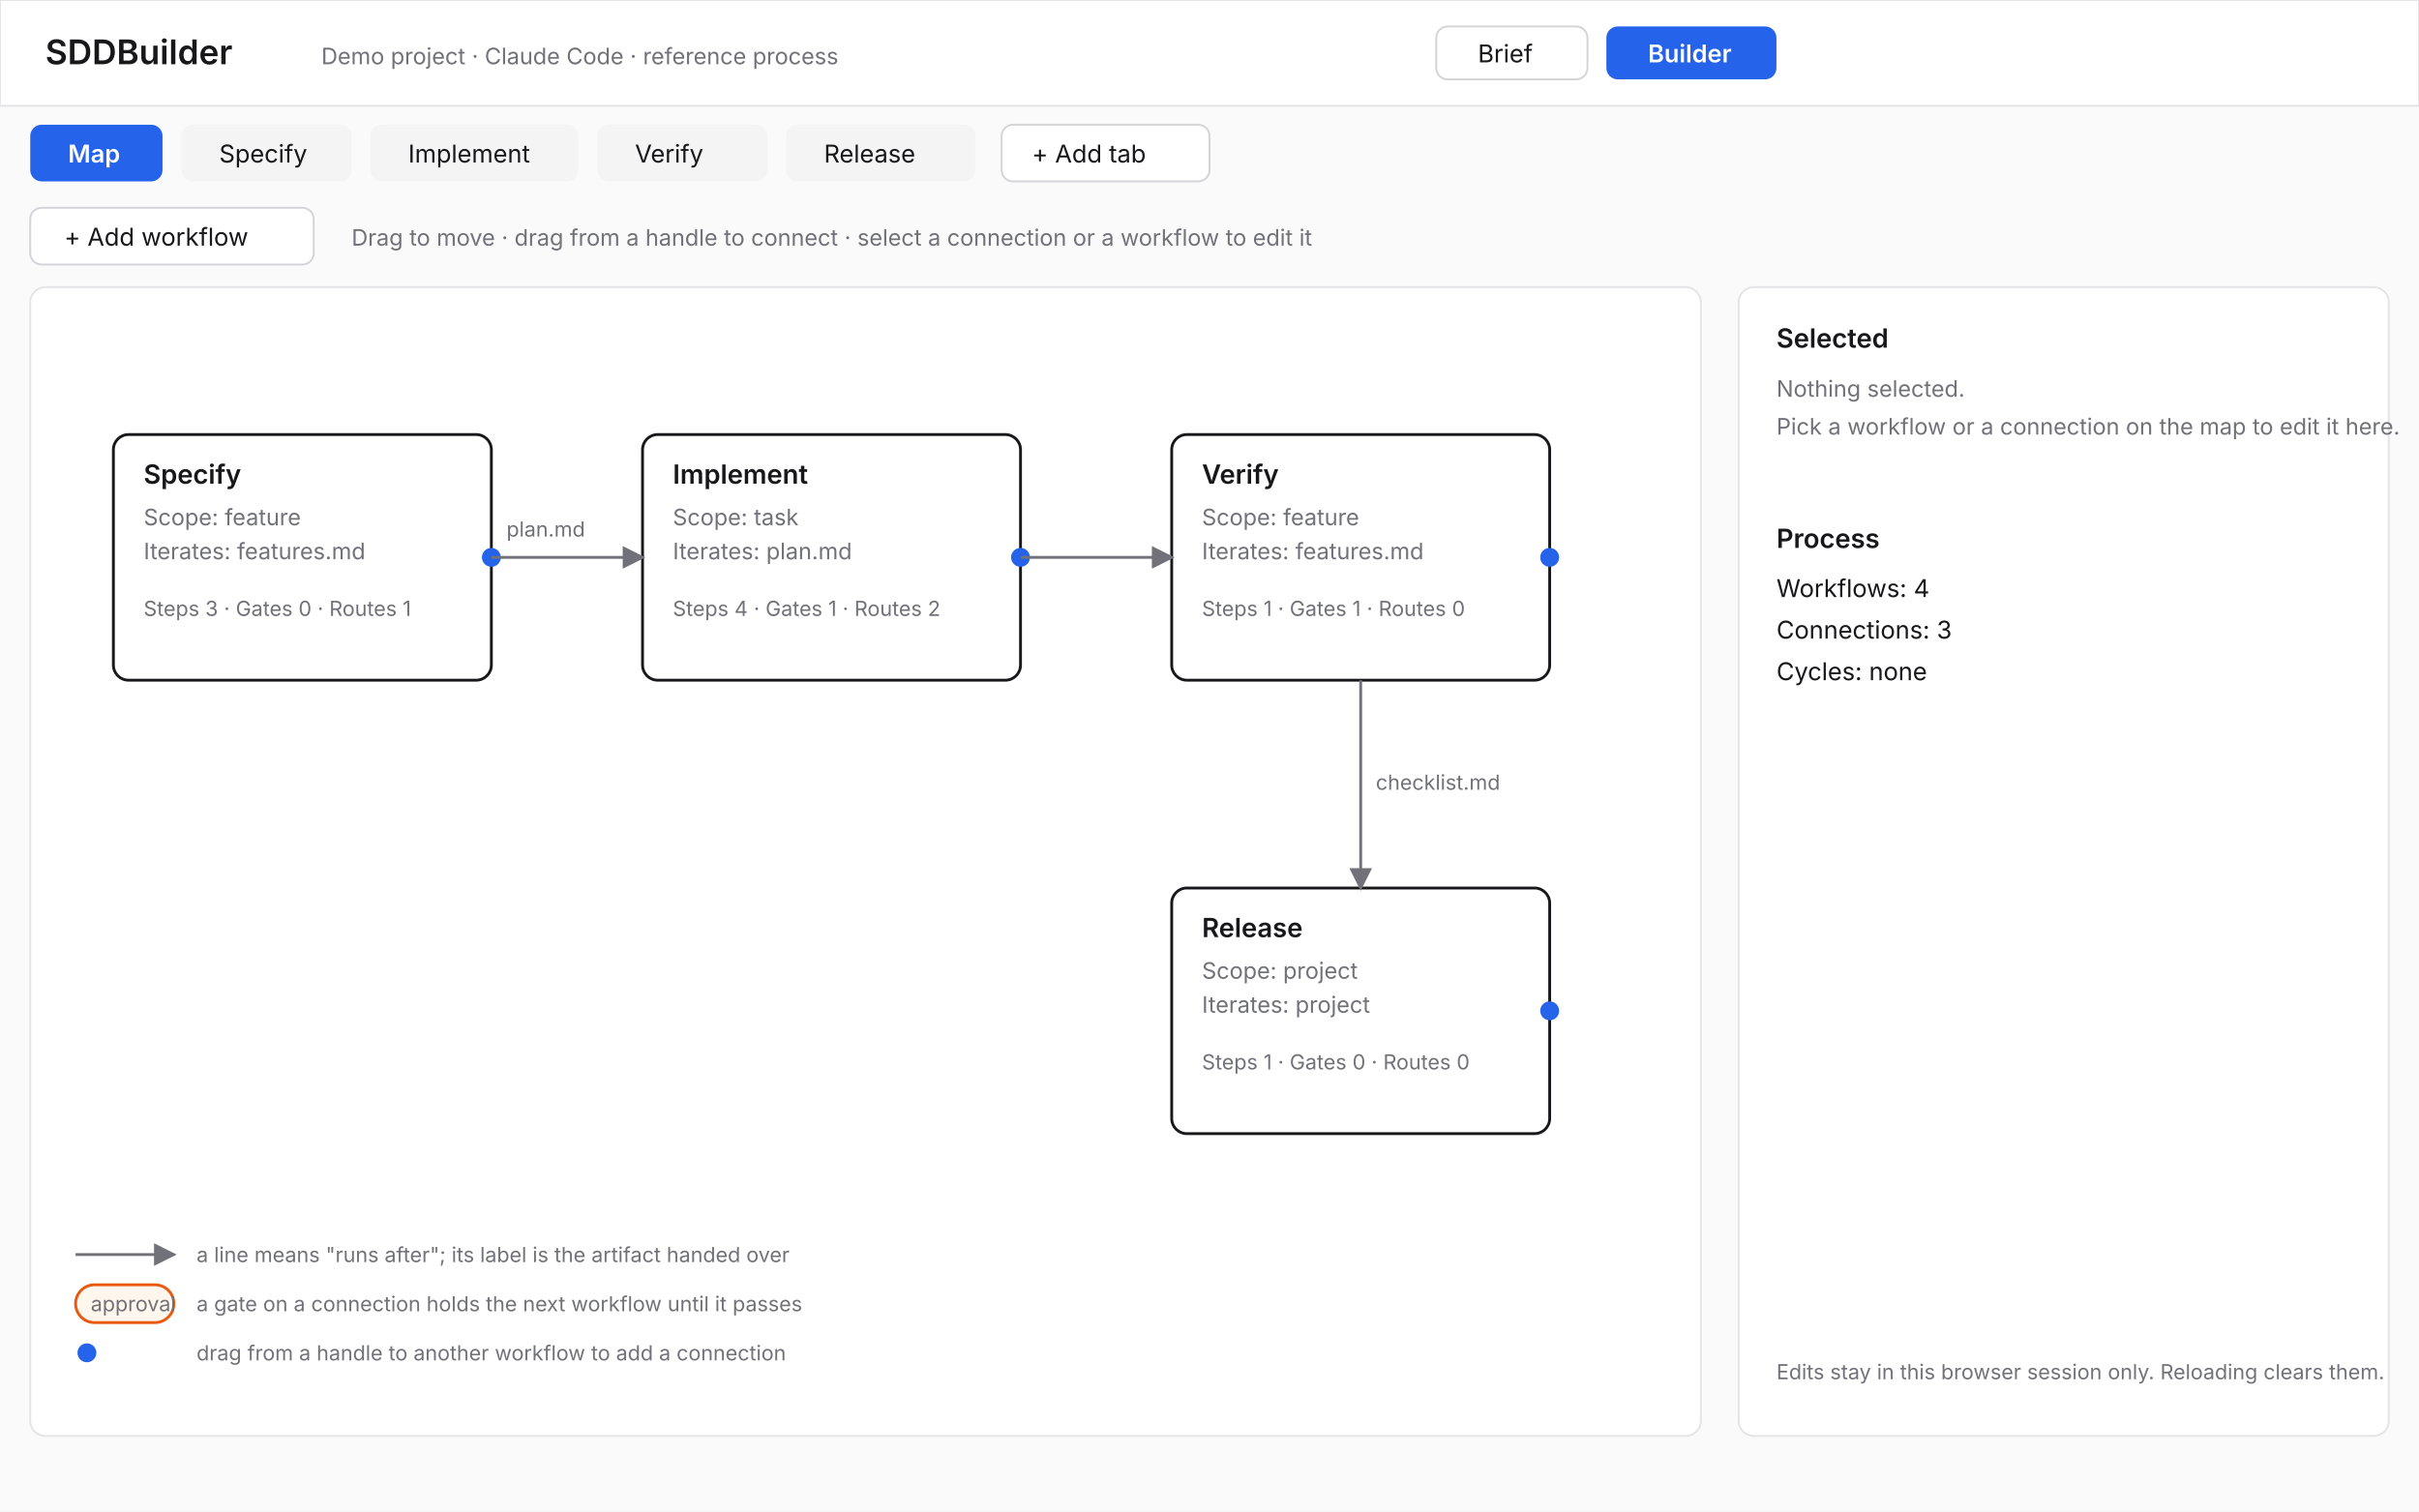
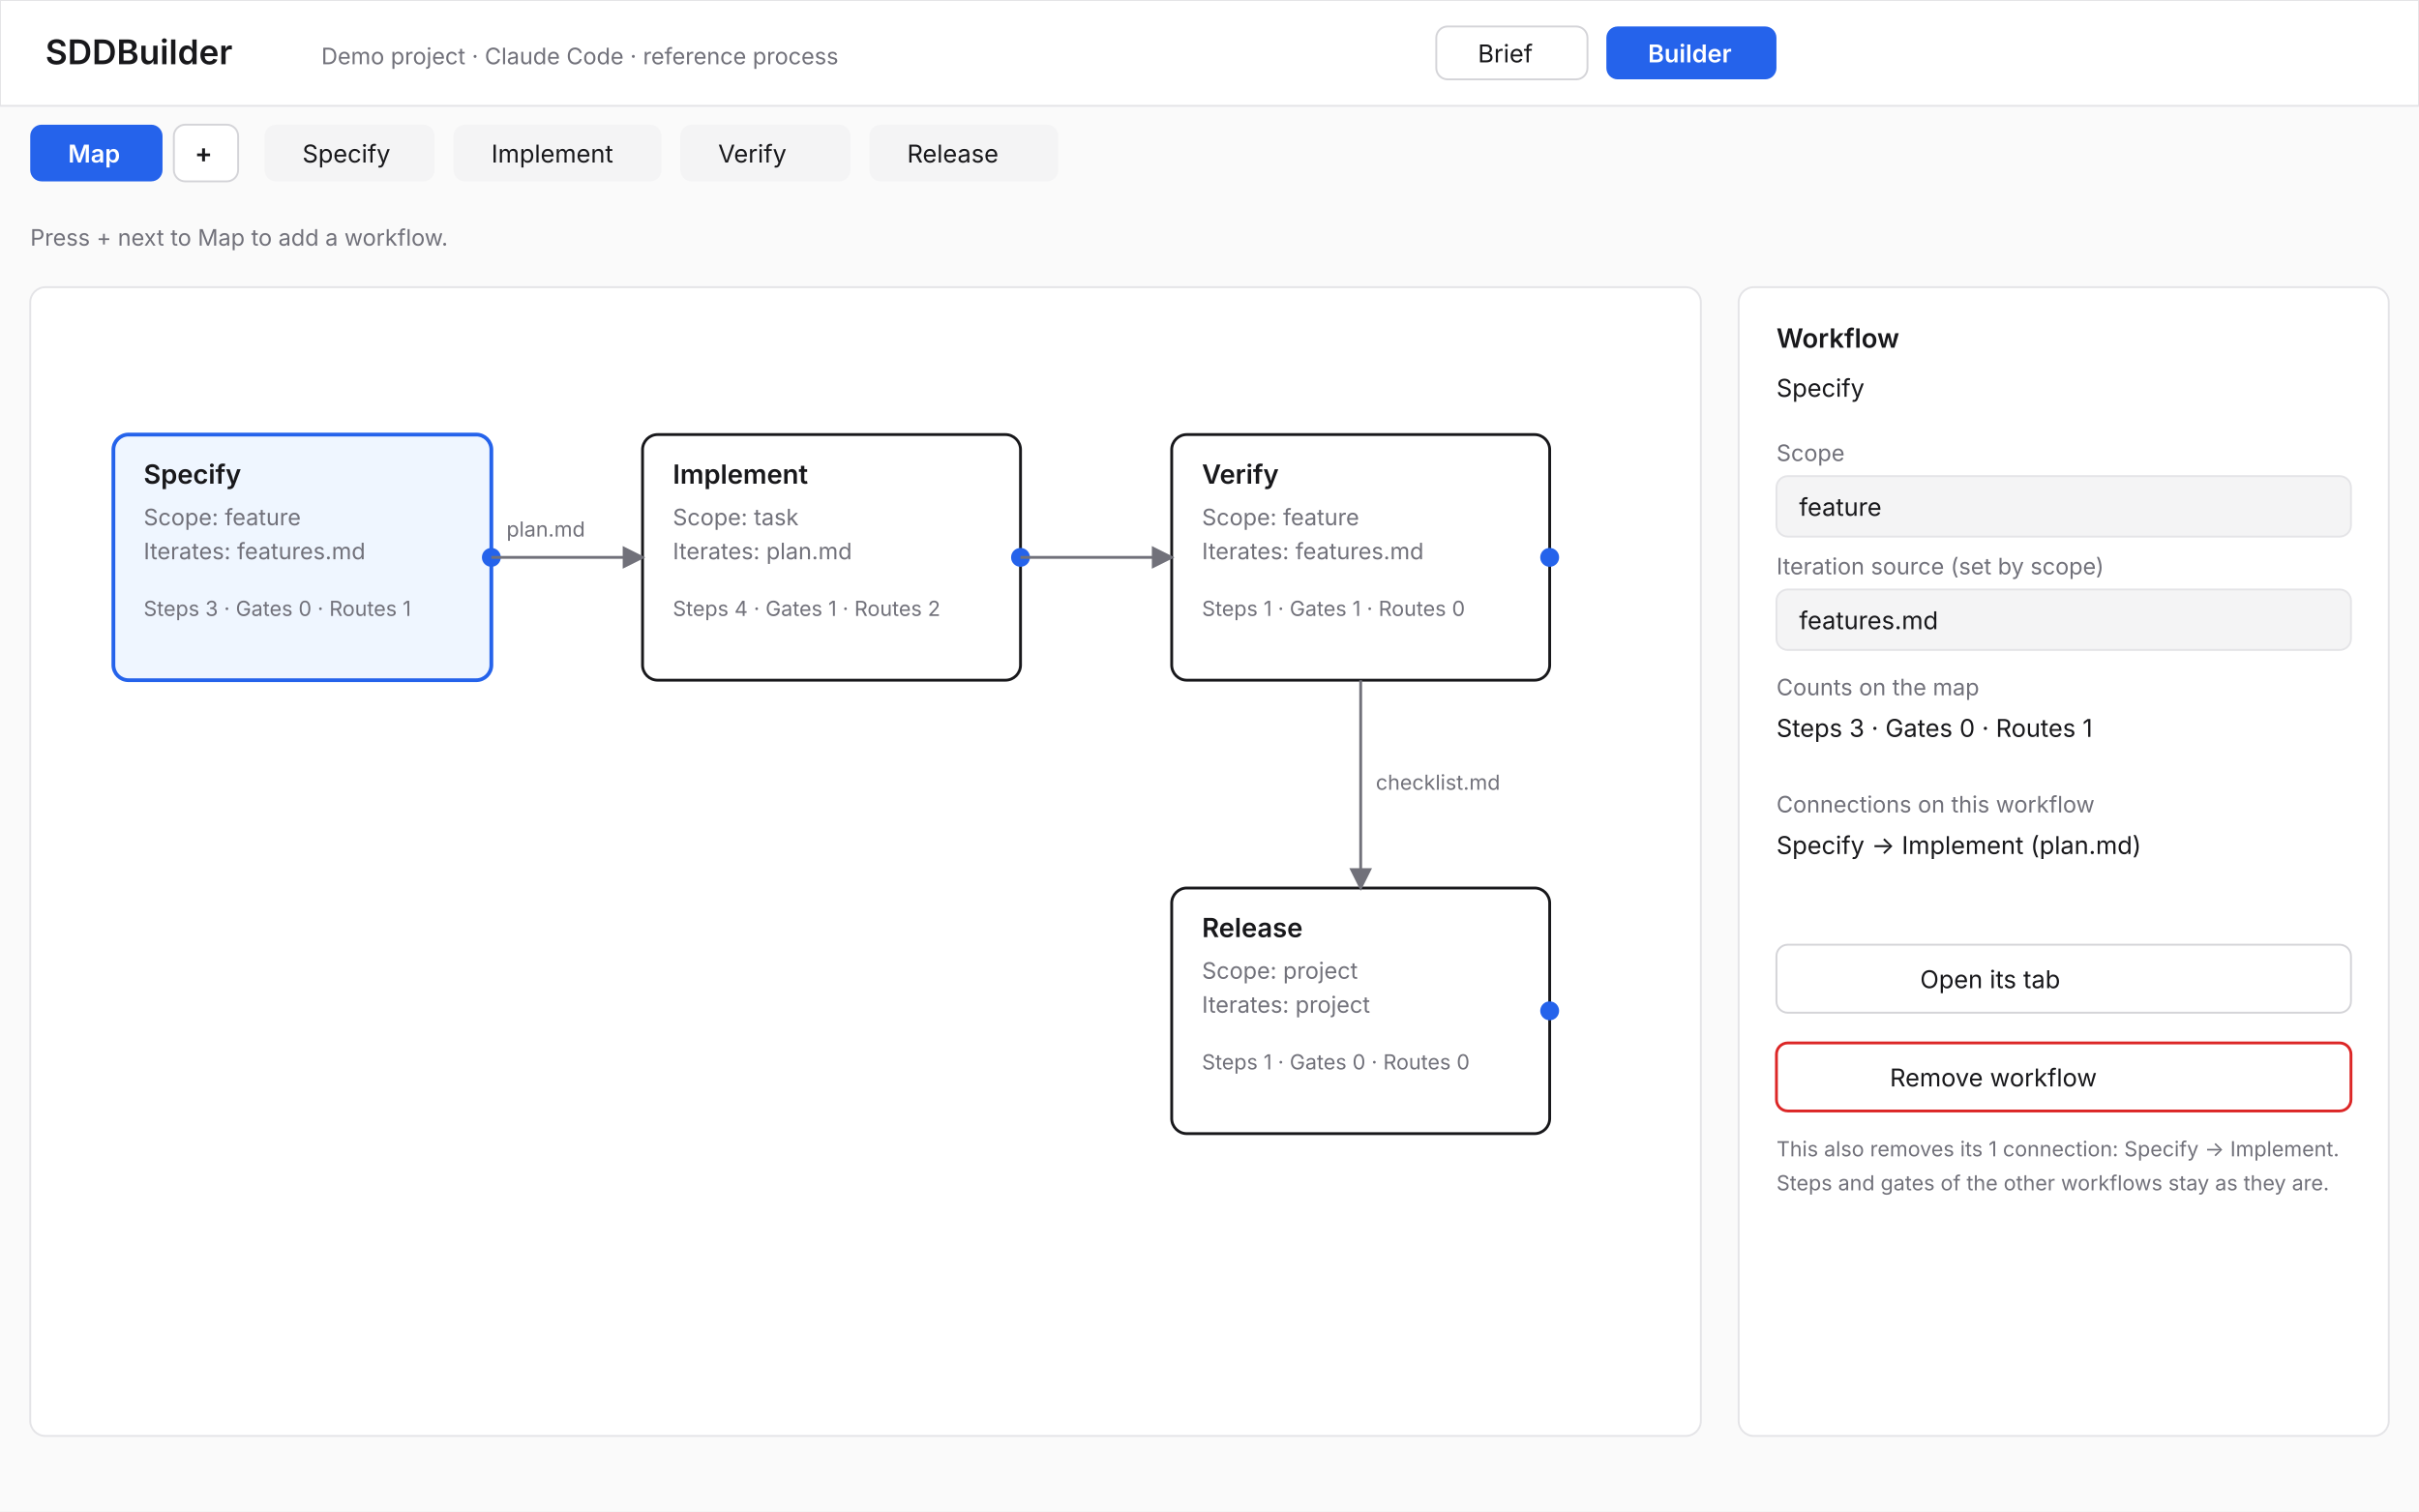
<svg xmlns="http://www.w3.org/2000/svg" width="1280" height="800" viewBox="0 0 1280 800">
  <defs>
    <marker id="arr" markerWidth="8" markerHeight="8" refX="7" refY="4" orient="auto">
      <path d="M0,0 L8,4 L0,8 z" fill="#71717a" />
    </marker>
  </defs>
  <style>
    text{font-family:system-ui,-apple-system,"Segoe UI",sans-serif;fill:#18181b;font-size:13px}
    .muted{fill:#71717a;font-size:12px}
    .small{fill:#71717a;font-size:11px}
    .h1{font-size:18px;font-weight:600}
    .h2{font-size:14px;font-weight:600}
    .panel{fill:#ffffff;stroke:#e4e4e7}
    .node{fill:#ffffff;stroke:#18181b;stroke-width:1.5}
+     .nodeSel{fill:#eff6ff;stroke:#2563eb;stroke-width:2}
    .btn{fill:#ffffff;stroke:#d4d4d8}
+     .danger{fill:#ffffff;stroke:#dc2626;stroke-width:1.5}
+     .input{fill:#ffffff;stroke:#a1a1aa}
+     .box{fill:#f4f4f5;stroke:#e4e4e7}
    .tab{fill:#f4f4f5}
    .tabOn{fill:#2563eb}
    .onPrimary{fill:#ffffff;font-weight:600}
    .primary{fill:#2563eb}
    .line{stroke:#71717a;stroke-width:1.5;fill:none;marker-end:url(#arr)}
    .handle{fill:#2563eb}
-     .gate{fill:#fff7ed;stroke:#ea580c;stroke-width:1.5}
  </style>
  <rect width="1280" height="800" fill="#fafafa" />
  <rect x="0" y="0" width="1280" height="56" class="panel" />
  <text x="24" y="34" class="h1">SDDBuilder</text>
  <text x="170" y="34" class="muted">Demo project · Claude Code · reference process</text>
  <rect x="760" y="14" width="80" height="28" rx="6" class="btn" />
  <text x="782" y="33">Brief</text>
  <rect x="850" y="14" width="90" height="28" rx="6" class="primary" />
  <text x="872" y="33" class="onPrimary">Builder</text>
  <rect x="16" y="66" width="70" height="30" rx="6" class="tabOn" />
  <text x="36" y="86" class="onPrimary">Map</text>
-   <rect x="96" y="66" width="90" height="30" rx="6" class="tab" />
-   <text x="116" y="86">Specify</text>
-   <rect x="196" y="66" width="110" height="30" rx="6" class="tab" />
-   <text x="216" y="86">Implement</text>
-   <rect x="316" y="66" width="90" height="30" rx="6" class="tab" />
-   <text x="336" y="86">Verify</text>
-   <rect x="416" y="66" width="100" height="30" rx="6" class="tab" />
-   <text x="436" y="86">Release</text>
-   <rect x="530" y="66" width="110" height="30" rx="6" class="btn" />
-   <text x="546" y="86">+ Add tab</text>
-   <rect x="16" y="110" width="150" height="30" rx="6" class="btn" />
-   <text x="34" y="130">+ Add workflow</text>
-   <text x="186" y="130" class="muted">Drag to move · drag from a handle to connect · select a connection or a workflow to edit it</text>
+   <rect x="92" y="66" width="34" height="30" rx="6" class="btn" />
+   <text x="103" y="86" class="h2">+</text>
+   <rect x="140" y="66" width="90" height="30" rx="6" class="tab" />
+   <text x="160" y="86">Specify</text>
+   <rect x="240" y="66" width="110" height="30" rx="6" class="tab" />
+   <text x="260" y="86">Implement</text>
+   <rect x="360" y="66" width="90" height="30" rx="6" class="tab" />
+   <text x="380" y="86">Verify</text>
+   <rect x="460" y="66" width="100" height="30" rx="6" class="tab" />
+   <text x="480" y="86">Release</text>
+   <text x="16" y="130" class="muted">Press + next to Map to add a workflow.</text>
  <rect x="16" y="152" width="884" height="608" rx="8" class="panel" />
-   <rect x="60" y="230" width="200" height="130" rx="8" class="node" />
+   <rect x="60" y="230" width="200" height="130" rx="8" class="nodeSel" />
  <text x="76" y="256" class="h2">Specify</text>
  <text x="76" y="278" class="muted">Scope: feature</text>
  <text x="76" y="296" class="muted">Iterates: features.md</text>
  <text x="76" y="326" class="small">Steps 3 · Gates 0 · Routes 1</text>
  <circle cx="260" cy="295" r="5" class="handle" />
  <rect x="340" y="230" width="200" height="130" rx="8" class="node" />
  <text x="356" y="256" class="h2">Implement</text>
  <text x="356" y="278" class="muted">Scope: task</text>
  <text x="356" y="296" class="muted">Iterates: plan.md</text>
  <text x="356" y="326" class="small">Steps 4 · Gates 1 · Routes 2</text>
  <circle cx="540" cy="295" r="5" class="handle" />
  <rect x="620" y="230" width="200" height="130" rx="8" class="node" />
  <text x="636" y="256" class="h2">Verify</text>
  <text x="636" y="278" class="muted">Scope: feature</text>
  <text x="636" y="296" class="muted">Iterates: features.md</text>
  <text x="636" y="326" class="small">Steps 1 · Gates 1 · Routes 0</text>
  <circle cx="820" cy="295" r="5" class="handle" />
  <rect x="620" y="470" width="200" height="130" rx="8" class="node" />
  <text x="636" y="496" class="h2">Release</text>
  <text x="636" y="518" class="muted">Scope: project</text>
  <text x="636" y="536" class="muted">Iterates: project</text>
  <text x="636" y="566" class="small">Steps 1 · Gates 0 · Routes 0</text>
  <circle cx="820" cy="535" r="5" class="handle" />
  <line x1="260" y1="295" x2="340" y2="295" class="line" />
  <text x="268" y="284" class="small">plan.md</text>
  <line x1="540" y1="295" x2="620" y2="295" class="line" />
  <line x1="720" y1="360" x2="720" y2="470" class="line" />
  <text x="728" y="418" class="small">checklist.md</text>
-   <line x1="40" y1="664" x2="92" y2="664" class="line" />
-   <text x="104" y="668" class="small">a line means "runs after"; its label is the artifact handed over</text>
-   <rect x="40" y="680" width="52" height="20" rx="10" class="gate" />
-   <text x="48" y="694" class="small">approval</text>
-   <text x="104" y="694" class="small">a gate on a connection holds the next workflow until it passes</text>
-   <circle cx="46" cy="716" r="5" class="handle" />
-   <text x="104" y="720" class="small">drag from a handle to another workflow to add a connection</text>
  <rect x="920" y="152" width="344" height="608" rx="8" class="panel" />
-   <text x="940" y="184" class="h2">Selected</text>
-   <text x="940" y="210" class="muted">Nothing selected.</text>
-   <text x="940" y="230" class="muted">Pick a workflow or a connection on the map to edit it here.</text>
-   <text x="940" y="290" class="h2">Process</text>
-   <text x="940" y="316">Workflows: 4</text>
-   <text x="940" y="338">Connections: 3</text>
-   <text x="940" y="360">Cycles: none</text>
-   <text x="940" y="730" class="small">Edits stay in this browser session only. Reloading clears them.</text>
+   <text x="940" y="184" class="h2">Workflow</text>
+   <text x="940" y="210">Specify</text>
+   <text x="940" y="244" class="muted">Scope</text>
+   <rect x="940" y="252" width="304" height="32" rx="6" class="box" />
+   <text x="952" y="273">feature</text>
+   <text x="940" y="304" class="muted">Iteration source (set by scope)</text>
+   <rect x="940" y="312" width="304" height="32" rx="6" class="box" />
+   <text x="952" y="333">features.md</text>
+   <text x="940" y="368" class="muted">Counts on the map</text>
+   <text x="940" y="390">Steps 3 · Gates 0 · Routes 1</text>
+   <text x="940" y="430" class="muted">Connections on this workflow</text>
+   <text x="940" y="452">Specify → Implement (plan.md)</text>
+   <rect x="940" y="500" width="304" height="36" rx="6" class="btn" />
+   <text x="1016" y="523">Open its tab</text>
+   <rect x="940" y="552" width="304" height="36" rx="6" class="danger" />
+   <text x="1000" y="575">Remove workflow</text>
+   <text x="940" y="612" class="small">This also removes its 1 connection: Specify → Implement.</text>
+   <text x="940" y="630" class="small">Steps and gates of the other workflows stay as they are.</text>
</svg>
